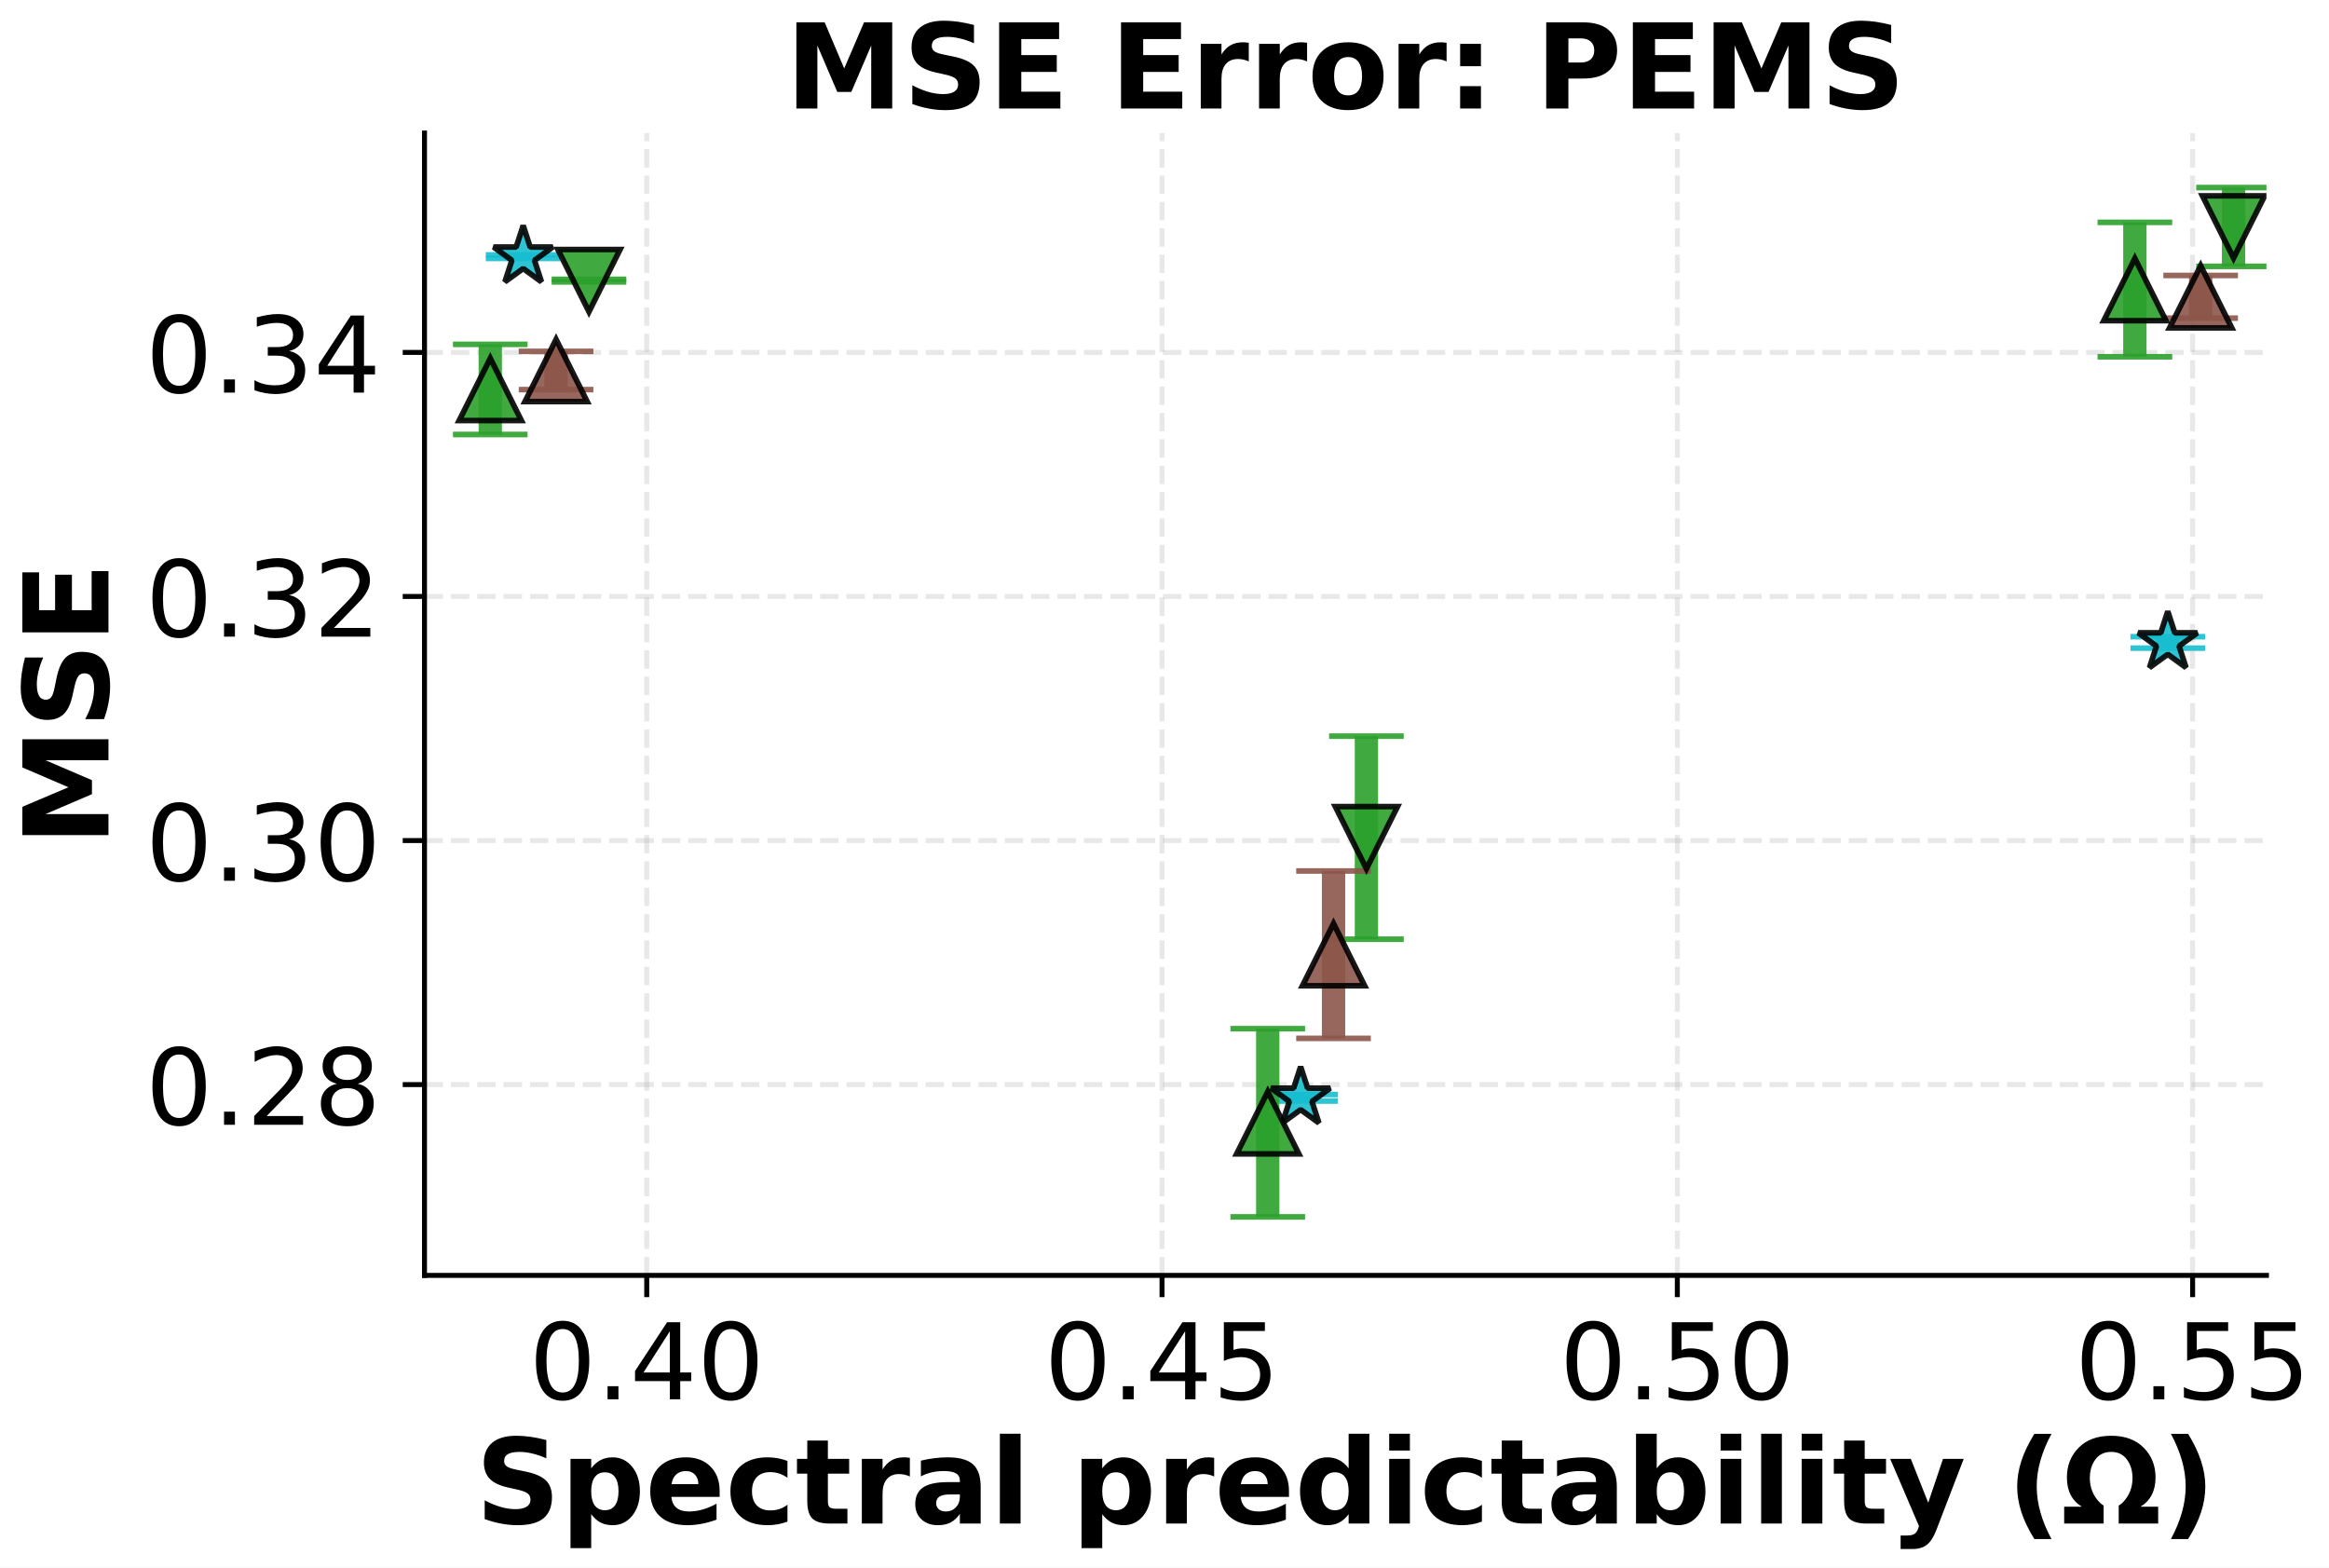
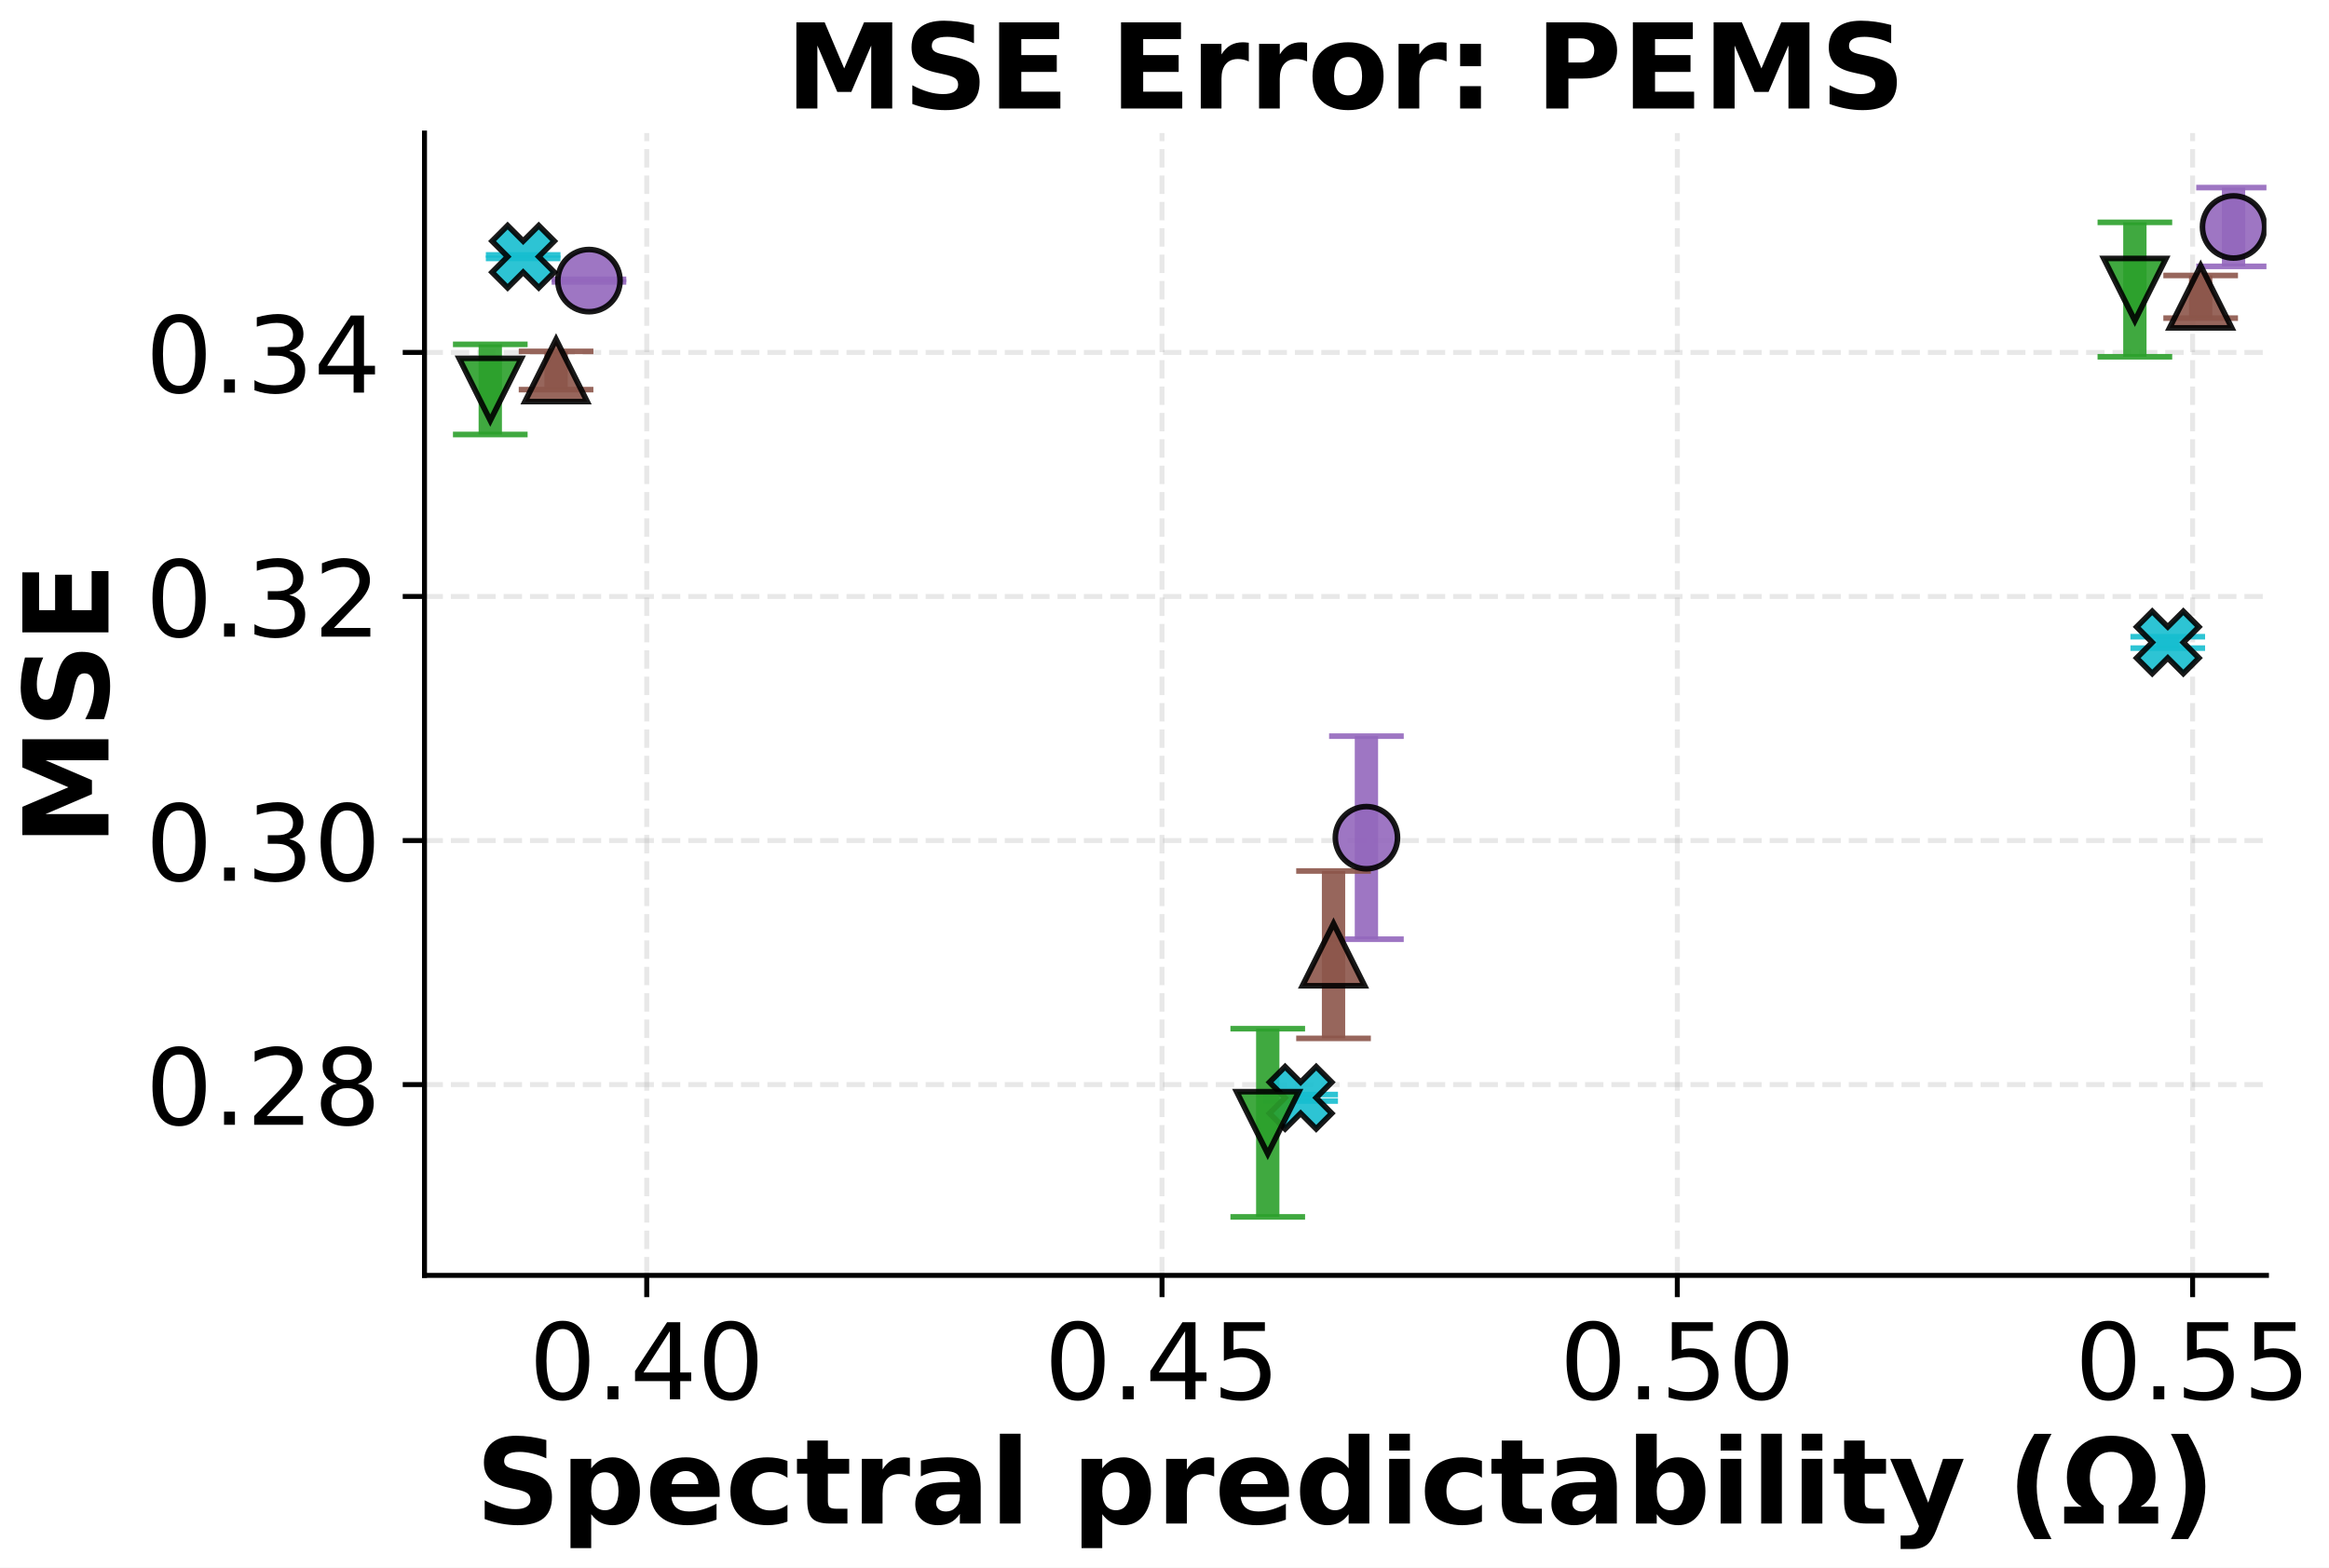
<svg xmlns="http://www.w3.org/2000/svg" xmlns:xlink="http://www.w3.org/1999/xlink" width="374.4pt" height="252pt" viewBox="0 0 374.4 252" version="1.1">
  <defs>
    <style type="text/css">*{stroke-linejoin: round; stroke-linecap: butt}</style>
  </defs>
  <g id="figure_1">
    <g id="patch_1">
      <path d="M 0 252  L 374.4 252  L 374.4 0  L 0 0  z " style="fill: #ffffff" />
    </g>
    <g id="axes_1">
      <g id="patch_2">
        <path d="M 68.24 205.01  L 364.344 205.01  L 364.344 21.389  L 68.24 21.389  z " style="fill: #ffffff" />
      </g>
      <g id="matplotlib.axis_1">
        <g id="xtick_1">
          <g id="line2d_1">
-             <path d="M 103.967 205.01  L 103.967 21.389  " clip-path="url(#p76f705f999)" style="fill: none; stroke-dasharray: 2.96,1.28; stroke-dashoffset: 0; stroke: #b0b0b0; stroke-opacity: 0.3; stroke-width: 0.8" />
+             <path d="M 103.967 205.01  L 103.967 21.389  " clip-path="url(#pe8472d6811)" style="fill: none; stroke-dasharray: 2.96,1.28; stroke-dashoffset: 0; stroke: #b0b0b0; stroke-opacity: 0.3; stroke-width: 0.8" />
          </g>
          <g id="line2d_2">
            <defs>
-               <path id="m18fe210bdb" d="M 0 0  L 0 3.5  " style="stroke: #000000; stroke-width: 0.8" />
+               <path id="m6863f7ab36" d="M 0 0  L 0 3.5  " style="stroke: #000000; stroke-width: 0.8" />
            </defs>
            <g>
-               <use xlink:href="#m18fe210bdb" x="103.967" y="205.01" style="stroke: #000000; stroke-width: 0.8" />
+               <use xlink:href="#m6863f7ab36" x="103.967" y="205.01" style="stroke: #000000; stroke-width: 0.8" />
            </g>
          </g>
          <g id="text_1">
            <text style="font: 17px 'DejaVu Sans', 'Bitstream Vera Sans', 'Computer Modern Sans Serif', 'Lucida Grande', 'Verdana', 'Geneva', 'Lucid', 'Arial', 'Helvetica', 'Avant Garde', sans-serif; text-anchor: middle" x="103.967" y="224.927" transform="rotate(-0 103.9669 224.9274)">0.40</text>
          </g>
        </g>
        <g id="xtick_2">
          <g id="line2d_3">
-             <path d="M 186.803 205.01  L 186.803 21.389  " clip-path="url(#p76f705f999)" style="fill: none; stroke-dasharray: 2.96,1.28; stroke-dashoffset: 0; stroke: #b0b0b0; stroke-opacity: 0.3; stroke-width: 0.8" />
+             <path d="M 186.803 205.01  L 186.803 21.389  " clip-path="url(#pe8472d6811)" style="fill: none; stroke-dasharray: 2.96,1.28; stroke-dashoffset: 0; stroke: #b0b0b0; stroke-opacity: 0.3; stroke-width: 0.8" />
          </g>
          <g id="line2d_4">
            <g>
-               <use xlink:href="#m18fe210bdb" x="186.803" y="205.01" style="stroke: #000000; stroke-width: 0.8" />
+               <use xlink:href="#m6863f7ab36" x="186.803" y="205.01" style="stroke: #000000; stroke-width: 0.8" />
            </g>
          </g>
          <g id="text_2">
            <text style="font: 17px 'DejaVu Sans', 'Bitstream Vera Sans', 'Computer Modern Sans Serif', 'Lucida Grande', 'Verdana', 'Geneva', 'Lucid', 'Arial', 'Helvetica', 'Avant Garde', sans-serif; text-anchor: middle" x="186.803" y="224.927" transform="rotate(-0 186.8026 224.9274)">0.45</text>
          </g>
        </g>
        <g id="xtick_3">
          <g id="line2d_5">
-             <path d="M 269.638 205.01  L 269.638 21.389  " clip-path="url(#p76f705f999)" style="fill: none; stroke-dasharray: 2.96,1.28; stroke-dashoffset: 0; stroke: #b0b0b0; stroke-opacity: 0.3; stroke-width: 0.8" />
+             <path d="M 269.638 205.01  L 269.638 21.389  " clip-path="url(#pe8472d6811)" style="fill: none; stroke-dasharray: 2.96,1.28; stroke-dashoffset: 0; stroke: #b0b0b0; stroke-opacity: 0.3; stroke-width: 0.8" />
          </g>
          <g id="line2d_6">
            <g>
-               <use xlink:href="#m18fe210bdb" x="269.638" y="205.01" style="stroke: #000000; stroke-width: 0.8" />
+               <use xlink:href="#m6863f7ab36" x="269.638" y="205.01" style="stroke: #000000; stroke-width: 0.8" />
            </g>
          </g>
          <g id="text_3">
            <text style="font: 17px 'DejaVu Sans', 'Bitstream Vera Sans', 'Computer Modern Sans Serif', 'Lucida Grande', 'Verdana', 'Geneva', 'Lucid', 'Arial', 'Helvetica', 'Avant Garde', sans-serif; text-anchor: middle" x="269.638" y="224.927" transform="rotate(-0 269.6383 224.9274)">0.50</text>
          </g>
        </g>
        <g id="xtick_4">
          <g id="line2d_7">
-             <path d="M 352.474 205.01  L 352.474 21.389  " clip-path="url(#p76f705f999)" style="fill: none; stroke-dasharray: 2.96,1.28; stroke-dashoffset: 0; stroke: #b0b0b0; stroke-opacity: 0.3; stroke-width: 0.8" />
+             <path d="M 352.474 205.01  L 352.474 21.389  " clip-path="url(#pe8472d6811)" style="fill: none; stroke-dasharray: 2.96,1.28; stroke-dashoffset: 0; stroke: #b0b0b0; stroke-opacity: 0.3; stroke-width: 0.8" />
          </g>
          <g id="line2d_8">
            <g>
-               <use xlink:href="#m18fe210bdb" x="352.474" y="205.01" style="stroke: #000000; stroke-width: 0.8" />
+               <use xlink:href="#m6863f7ab36" x="352.474" y="205.01" style="stroke: #000000; stroke-width: 0.8" />
            </g>
          </g>
          <g id="text_4">
            <text style="font: 17px 'DejaVu Sans', 'Bitstream Vera Sans', 'Computer Modern Sans Serif', 'Lucida Grande', 'Verdana', 'Geneva', 'Lucid', 'Arial', 'Helvetica', 'Avant Garde', sans-serif; text-anchor: middle" x="352.474" y="224.927" transform="rotate(-0 352.474 224.9274)">0.55</text>
          </g>
        </g>
        <g id="text_5">
          <text style="font: 700 19px 'DejaVu Sans', 'Bitstream Vera Sans', 'Computer Modern Sans Serif', 'Lucida Grande', 'Verdana', 'Geneva', 'Lucid', 'Arial', 'Helvetica', 'Avant Garde', sans-serif; text-anchor: middle" x="216.292" y="244.9" transform="rotate(-0 216.2921 244.8999)">Spectral predictability (Ω)</text>
        </g>
      </g>
      <g id="matplotlib.axis_2">
        <g id="ytick_1">
          <g id="line2d_9">
-             <path d="M 68.24 174.341  L 364.344 174.341  " clip-path="url(#p76f705f999)" style="fill: none; stroke-dasharray: 2.96,1.28; stroke-dashoffset: 0; stroke: #b0b0b0; stroke-opacity: 0.3; stroke-width: 0.8" />
+             <path d="M 68.24 174.341  L 364.344 174.341  " clip-path="url(#pe8472d6811)" style="fill: none; stroke-dasharray: 2.96,1.28; stroke-dashoffset: 0; stroke: #b0b0b0; stroke-opacity: 0.3; stroke-width: 0.8" />
          </g>
          <g id="line2d_10">
            <defs>
-               <path id="m4854aeef62" d="M 0 0  L -3.5 0  " style="stroke: #000000; stroke-width: 0.8" />
+               <path id="m7962beddda" d="M 0 0  L -3.5 0  " style="stroke: #000000; stroke-width: 0.8" />
            </defs>
            <g>
-               <use xlink:href="#m4854aeef62" x="68.24" y="174.341" style="stroke: #000000; stroke-width: 0.8" />
+               <use xlink:href="#m7962beddda" x="68.24" y="174.341" style="stroke: #000000; stroke-width: 0.8" />
            </g>
          </g>
          <g id="text_6">
            <text style="font: 17px 'DejaVu Sans', 'Bitstream Vera Sans', 'Computer Modern Sans Serif', 'Lucida Grande', 'Verdana', 'Geneva', 'Lucid', 'Arial', 'Helvetica', 'Avant Garde', sans-serif; text-anchor: end" x="61.24" y="180.8" transform="rotate(-0 61.24024 180.8001)">0.28</text>
          </g>
        </g>
        <g id="ytick_2">
          <g id="line2d_11">
-             <path d="M 68.24 135.11  L 364.344 135.11  " clip-path="url(#p76f705f999)" style="fill: none; stroke-dasharray: 2.96,1.28; stroke-dashoffset: 0; stroke: #b0b0b0; stroke-opacity: 0.3; stroke-width: 0.8" />
+             <path d="M 68.24 135.11  L 364.344 135.11  " clip-path="url(#pe8472d6811)" style="fill: none; stroke-dasharray: 2.96,1.28; stroke-dashoffset: 0; stroke: #b0b0b0; stroke-opacity: 0.3; stroke-width: 0.8" />
          </g>
          <g id="line2d_12">
            <g>
-               <use xlink:href="#m4854aeef62" x="68.24" y="135.11" style="stroke: #000000; stroke-width: 0.8" />
+               <use xlink:href="#m7962beddda" x="68.24" y="135.11" style="stroke: #000000; stroke-width: 0.8" />
            </g>
          </g>
          <g id="text_7">
            <text style="font: 17px 'DejaVu Sans', 'Bitstream Vera Sans', 'Computer Modern Sans Serif', 'Lucida Grande', 'Verdana', 'Geneva', 'Lucid', 'Arial', 'Helvetica', 'Avant Garde', sans-serif; text-anchor: end" x="61.24" y="141.569" transform="rotate(-0 61.24024 141.5687)">0.30</text>
          </g>
        </g>
        <g id="ytick_3">
          <g id="line2d_13">
-             <path d="M 68.24 95.879  L 364.344 95.879  " clip-path="url(#p76f705f999)" style="fill: none; stroke-dasharray: 2.96,1.28; stroke-dashoffset: 0; stroke: #b0b0b0; stroke-opacity: 0.3; stroke-width: 0.8" />
+             <path d="M 68.24 95.879  L 364.344 95.879  " clip-path="url(#pe8472d6811)" style="fill: none; stroke-dasharray: 2.96,1.28; stroke-dashoffset: 0; stroke: #b0b0b0; stroke-opacity: 0.3; stroke-width: 0.8" />
          </g>
          <g id="line2d_14">
            <g>
-               <use xlink:href="#m4854aeef62" x="68.24" y="95.879" style="stroke: #000000; stroke-width: 0.8" />
+               <use xlink:href="#m7962beddda" x="68.24" y="95.879" style="stroke: #000000; stroke-width: 0.8" />
            </g>
          </g>
          <g id="text_8">
            <text style="font: 17px 'DejaVu Sans', 'Bitstream Vera Sans', 'Computer Modern Sans Serif', 'Lucida Grande', 'Verdana', 'Geneva', 'Lucid', 'Arial', 'Helvetica', 'Avant Garde', sans-serif; text-anchor: end" x="61.24" y="102.337" transform="rotate(-0 61.24024 102.3374)">0.32</text>
          </g>
        </g>
        <g id="ytick_4">
          <g id="line2d_15">
-             <path d="M 68.24 56.647  L 364.344 56.647  " clip-path="url(#p76f705f999)" style="fill: none; stroke-dasharray: 2.96,1.28; stroke-dashoffset: 0; stroke: #b0b0b0; stroke-opacity: 0.3; stroke-width: 0.8" />
+             <path d="M 68.24 56.647  L 364.344 56.647  " clip-path="url(#pe8472d6811)" style="fill: none; stroke-dasharray: 2.96,1.28; stroke-dashoffset: 0; stroke: #b0b0b0; stroke-opacity: 0.3; stroke-width: 0.8" />
          </g>
          <g id="line2d_16">
            <g>
-               <use xlink:href="#m4854aeef62" x="68.24" y="56.647" style="stroke: #000000; stroke-width: 0.8" />
+               <use xlink:href="#m7962beddda" x="68.24" y="56.647" style="stroke: #000000; stroke-width: 0.8" />
            </g>
          </g>
          <g id="text_9">
            <text style="font: 17px 'DejaVu Sans', 'Bitstream Vera Sans', 'Computer Modern Sans Serif', 'Lucida Grande', 'Verdana', 'Geneva', 'Lucid', 'Arial', 'Helvetica', 'Avant Garde', sans-serif; text-anchor: end" x="61.24" y="63.106" transform="rotate(-0 61.24024 63.1061)">0.34</text>
          </g>
        </g>
        <g id="text_10">
          <text style="font: 700 19px 'DejaVu Sans', 'Bitstream Vera Sans', 'Computer Modern Sans Serif', 'Lucida Grande', 'Verdana', 'Geneva', 'Lucid', 'Arial', 'Helvetica', 'Avant Garde', sans-serif; text-anchor: middle" x="17.437" y="113.199" transform="rotate(-90 17.43727 113.1994)">MSE</text>
        </g>
      </g>
      <g id="patch_3">
        <path d="M 68.24 205.01  L 68.24 21.389  " style="fill: none; stroke: #000000; stroke-width: 0.8; stroke-linejoin: miter; stroke-linecap: square" />
      </g>
      <g id="patch_4">
        <path d="M 68.24 205.01  L 364.344 205.01  " style="fill: none; stroke: #000000; stroke-width: 0.8; stroke-linejoin: miter; stroke-linecap: square" />
      </g>
      <g id="LineCollection_1">
-         <path d="M 84.103 41.538  L 84.103 40.974  " clip-path="url(#p76f705f999)" style="fill: none; stroke: #17becf; stroke-opacity: 0.9; stroke-width: 3.75" />
+         <path d="M 84.103 41.538  L 84.103 40.974  " clip-path="url(#pe8472d6811)" style="fill: none; stroke: #17becf; stroke-opacity: 0.9; stroke-width: 3.75" />
      </g>
      <g id="line2d_17">
        <defs>
-           <path id="md844d9b221" d="M 6 0  L -6 -0  " style="stroke: #17becf; stroke-opacity: 0.9; stroke-width: 0.9" />
-         </defs>
-         <g clip-path="url(#p76f705f999)">
-           <use xlink:href="#md844d9b221" x="84.103" y="41.538" style="fill: #17becf; fill-opacity: 0.9; stroke: #17becf; stroke-opacity: 0.9; stroke-width: 0.9" />
+           <path id="mb51cb87082" d="M 6 0  L -6 -0  " style="stroke: #17becf; stroke-opacity: 0.9; stroke-width: 0.9" />
+         </defs>
+         <g clip-path="url(#pe8472d6811)">
+           <use xlink:href="#mb51cb87082" x="84.103" y="41.538" style="fill: #17becf; fill-opacity: 0.9; stroke: #17becf; stroke-opacity: 0.9; stroke-width: 0.9" />
        </g>
      </g>
      <g id="line2d_18">
-         <g clip-path="url(#p76f705f999)">
-           <use xlink:href="#md844d9b221" x="84.103" y="40.974" style="fill: #17becf; fill-opacity: 0.9; stroke: #17becf; stroke-opacity: 0.9; stroke-width: 0.9" />
+         <g clip-path="url(#pe8472d6811)">
+           <use xlink:href="#mb51cb87082" x="84.103" y="40.974" style="fill: #17becf; fill-opacity: 0.9; stroke: #17becf; stroke-opacity: 0.9; stroke-width: 0.9" />
        </g>
      </g>
      <g id="LineCollection_2">
-         <path d="M 209.085 176.983  L 209.085 175.936  " clip-path="url(#p76f705f999)" style="fill: none; stroke: #17becf; stroke-opacity: 0.9; stroke-width: 3.75" />
+         <path d="M 209.085 176.983  L 209.085 175.936  " clip-path="url(#pe8472d6811)" style="fill: none; stroke: #17becf; stroke-opacity: 0.9; stroke-width: 3.75" />
      </g>
      <g id="line2d_19">
-         <g clip-path="url(#p76f705f999)">
-           <use xlink:href="#md844d9b221" x="209.085" y="176.983" style="fill: #17becf; fill-opacity: 0.9; stroke: #17becf; stroke-opacity: 0.9; stroke-width: 0.9" />
+         <g clip-path="url(#pe8472d6811)">
+           <use xlink:href="#mb51cb87082" x="209.085" y="176.983" style="fill: #17becf; fill-opacity: 0.9; stroke: #17becf; stroke-opacity: 0.9; stroke-width: 0.9" />
        </g>
      </g>
      <g id="line2d_20">
-         <g clip-path="url(#p76f705f999)">
-           <use xlink:href="#md844d9b221" x="209.085" y="175.936" style="fill: #17becf; fill-opacity: 0.9; stroke: #17becf; stroke-opacity: 0.9; stroke-width: 0.9" />
+         <g clip-path="url(#pe8472d6811)">
+           <use xlink:href="#mb51cb87082" x="209.085" y="175.936" style="fill: #17becf; fill-opacity: 0.9; stroke: #17becf; stroke-opacity: 0.9; stroke-width: 0.9" />
        </g>
      </g>
      <g id="LineCollection_3">
-         <path d="M 348.481 104.185  L 348.481 102.349  " clip-path="url(#p76f705f999)" style="fill: none; stroke: #17becf; stroke-opacity: 0.9; stroke-width: 3.75" />
+         <path d="M 348.481 104.185  L 348.481 102.349  " clip-path="url(#pe8472d6811)" style="fill: none; stroke: #17becf; stroke-opacity: 0.9; stroke-width: 3.75" />
      </g>
      <g id="line2d_21">
-         <g clip-path="url(#p76f705f999)">
-           <use xlink:href="#md844d9b221" x="348.481" y="104.185" style="fill: #17becf; fill-opacity: 0.9; stroke: #17becf; stroke-opacity: 0.9; stroke-width: 0.9" />
+         <g clip-path="url(#pe8472d6811)">
+           <use xlink:href="#mb51cb87082" x="348.481" y="104.185" style="fill: #17becf; fill-opacity: 0.9; stroke: #17becf; stroke-opacity: 0.9; stroke-width: 0.9" />
        </g>
      </g>
      <g id="line2d_22">
-         <g clip-path="url(#p76f705f999)">
-           <use xlink:href="#md844d9b221" x="348.481" y="102.349" style="fill: #17becf; fill-opacity: 0.9; stroke: #17becf; stroke-opacity: 0.9; stroke-width: 0.9" />
+         <g clip-path="url(#pe8472d6811)">
+           <use xlink:href="#mb51cb87082" x="348.481" y="102.349" style="fill: #17becf; fill-opacity: 0.9; stroke: #17becf; stroke-opacity: 0.9; stroke-width: 0.9" />
        </g>
      </g>
      <g id="LineCollection_4">
-         <path d="M 94.678 45.318  L 94.678 44.896  " clip-path="url(#p76f705f999)" style="fill: none; stroke: #2ca02c; stroke-opacity: 0.9; stroke-width: 3.75" />
+         <path d="M 94.678 45.318  L 94.678 44.896  " clip-path="url(#pe8472d6811)" style="fill: none; stroke: #9467bd; stroke-opacity: 0.9; stroke-width: 3.75" />
      </g>
      <g id="line2d_23">
        <defs>
-           <path id="m423b078823" d="M 6 0  L -6 -0  " style="stroke: #2ca02c; stroke-opacity: 0.9; stroke-width: 0.9" />
-         </defs>
-         <g clip-path="url(#p76f705f999)">
-           <use xlink:href="#m423b078823" x="94.678" y="45.318" style="fill: #2ca02c; fill-opacity: 0.9; stroke: #2ca02c; stroke-opacity: 0.9; stroke-width: 0.9" />
+           <path id="m4d49b2c66f" d="M 6 0  L -6 -0  " style="stroke: #9467bd; stroke-opacity: 0.9; stroke-width: 0.9" />
+         </defs>
+         <g clip-path="url(#pe8472d6811)">
+           <use xlink:href="#m4d49b2c66f" x="94.678" y="45.318" style="fill: #9467bd; fill-opacity: 0.9; stroke: #9467bd; stroke-opacity: 0.9; stroke-width: 0.9" />
        </g>
      </g>
      <g id="line2d_24">
-         <g clip-path="url(#p76f705f999)">
-           <use xlink:href="#m423b078823" x="94.678" y="44.896" style="fill: #2ca02c; fill-opacity: 0.9; stroke: #2ca02c; stroke-opacity: 0.9; stroke-width: 0.9" />
+         <g clip-path="url(#pe8472d6811)">
+           <use xlink:href="#m4d49b2c66f" x="94.678" y="44.896" style="fill: #9467bd; fill-opacity: 0.9; stroke: #9467bd; stroke-opacity: 0.9; stroke-width: 0.9" />
        </g>
      </g>
      <g id="LineCollection_5">
-         <path d="M 219.661 150.973  L 219.661 118.332  " clip-path="url(#p76f705f999)" style="fill: none; stroke: #2ca02c; stroke-opacity: 0.9; stroke-width: 3.75" />
+         <path d="M 219.661 150.973  L 219.661 118.332  " clip-path="url(#pe8472d6811)" style="fill: none; stroke: #9467bd; stroke-opacity: 0.9; stroke-width: 3.75" />
      </g>
      <g id="line2d_25">
-         <g clip-path="url(#p76f705f999)">
-           <use xlink:href="#m423b078823" x="219.661" y="150.973" style="fill: #2ca02c; fill-opacity: 0.9; stroke: #2ca02c; stroke-opacity: 0.9; stroke-width: 0.9" />
+         <g clip-path="url(#pe8472d6811)">
+           <use xlink:href="#m4d49b2c66f" x="219.661" y="150.973" style="fill: #9467bd; fill-opacity: 0.9; stroke: #9467bd; stroke-opacity: 0.9; stroke-width: 0.9" />
        </g>
      </g>
      <g id="line2d_26">
-         <g clip-path="url(#p76f705f999)">
-           <use xlink:href="#m423b078823" x="219.661" y="118.332" style="fill: #2ca02c; fill-opacity: 0.9; stroke: #2ca02c; stroke-opacity: 0.9; stroke-width: 0.9" />
+         <g clip-path="url(#pe8472d6811)">
+           <use xlink:href="#m4d49b2c66f" x="219.661" y="118.332" style="fill: #9467bd; fill-opacity: 0.9; stroke: #9467bd; stroke-opacity: 0.9; stroke-width: 0.9" />
        </g>
      </g>
      <g id="LineCollection_6">
-         <path d="M 359.056 42.816  L 359.056 30.149  " clip-path="url(#p76f705f999)" style="fill: none; stroke: #2ca02c; stroke-opacity: 0.9; stroke-width: 3.75" />
+         <path d="M 359.056 42.816  L 359.056 30.149  " clip-path="url(#pe8472d6811)" style="fill: none; stroke: #9467bd; stroke-opacity: 0.9; stroke-width: 3.75" />
      </g>
      <g id="line2d_27">
-         <g clip-path="url(#p76f705f999)">
-           <use xlink:href="#m423b078823" x="359.056" y="42.816" style="fill: #2ca02c; fill-opacity: 0.9; stroke: #2ca02c; stroke-opacity: 0.9; stroke-width: 0.9" />
+         <g clip-path="url(#pe8472d6811)">
+           <use xlink:href="#m4d49b2c66f" x="359.056" y="42.816" style="fill: #9467bd; fill-opacity: 0.9; stroke: #9467bd; stroke-opacity: 0.9; stroke-width: 0.9" />
        </g>
      </g>
      <g id="line2d_28">
-         <g clip-path="url(#p76f705f999)">
-           <use xlink:href="#m423b078823" x="359.056" y="30.149" style="fill: #2ca02c; fill-opacity: 0.9; stroke: #2ca02c; stroke-opacity: 0.9; stroke-width: 0.9" />
+         <g clip-path="url(#pe8472d6811)">
+           <use xlink:href="#m4d49b2c66f" x="359.056" y="30.149" style="fill: #9467bd; fill-opacity: 0.9; stroke: #9467bd; stroke-opacity: 0.9; stroke-width: 0.9" />
        </g>
      </g>
      <g id="LineCollection_7">
-         <path d="M 78.815 69.843  L 78.815 55.352  " clip-path="url(#p76f705f999)" style="fill: none; stroke: #2ca02c; stroke-opacity: 0.9; stroke-width: 3.75" />
+         <path d="M 78.815 69.843  L 78.815 55.352  " clip-path="url(#pe8472d6811)" style="fill: none; stroke: #2ca02c; stroke-opacity: 0.9; stroke-width: 3.75" />
      </g>
      <g id="line2d_29">
-         <g clip-path="url(#p76f705f999)">
-           <use xlink:href="#m423b078823" x="78.815" y="69.843" style="fill: #2ca02c; fill-opacity: 0.9; stroke: #2ca02c; stroke-opacity: 0.9; stroke-width: 0.9" />
+         <defs>
+           <path id="m58708456a5" d="M 6 0  L -6 -0  " style="stroke: #2ca02c; stroke-opacity: 0.9; stroke-width: 0.9" />
+         </defs>
+         <g clip-path="url(#pe8472d6811)">
+           <use xlink:href="#m58708456a5" x="78.815" y="69.843" style="fill: #2ca02c; fill-opacity: 0.9; stroke: #2ca02c; stroke-opacity: 0.9; stroke-width: 0.9" />
        </g>
      </g>
      <g id="line2d_30">
-         <g clip-path="url(#p76f705f999)">
-           <use xlink:href="#m423b078823" x="78.815" y="55.352" style="fill: #2ca02c; fill-opacity: 0.9; stroke: #2ca02c; stroke-opacity: 0.9; stroke-width: 0.9" />
+         <g clip-path="url(#pe8472d6811)">
+           <use xlink:href="#m58708456a5" x="78.815" y="55.352" style="fill: #2ca02c; fill-opacity: 0.9; stroke: #2ca02c; stroke-opacity: 0.9; stroke-width: 0.9" />
        </g>
      </g>
      <g id="LineCollection_8">
-         <path d="M 203.798 195.605  L 203.798 165.358  " clip-path="url(#p76f705f999)" style="fill: none; stroke: #2ca02c; stroke-opacity: 0.9; stroke-width: 3.75" />
+         <path d="M 203.798 195.605  L 203.798 165.358  " clip-path="url(#pe8472d6811)" style="fill: none; stroke: #2ca02c; stroke-opacity: 0.9; stroke-width: 3.75" />
      </g>
      <g id="line2d_31">
-         <g clip-path="url(#p76f705f999)">
-           <use xlink:href="#m423b078823" x="203.798" y="195.605" style="fill: #2ca02c; fill-opacity: 0.9; stroke: #2ca02c; stroke-opacity: 0.9; stroke-width: 0.9" />
+         <g clip-path="url(#pe8472d6811)">
+           <use xlink:href="#m58708456a5" x="203.798" y="195.605" style="fill: #2ca02c; fill-opacity: 0.9; stroke: #2ca02c; stroke-opacity: 0.9; stroke-width: 0.9" />
        </g>
      </g>
      <g id="line2d_32">
-         <g clip-path="url(#p76f705f999)">
-           <use xlink:href="#m423b078823" x="203.798" y="165.358" style="fill: #2ca02c; fill-opacity: 0.9; stroke: #2ca02c; stroke-opacity: 0.9; stroke-width: 0.9" />
+         <g clip-path="url(#pe8472d6811)">
+           <use xlink:href="#m58708456a5" x="203.798" y="165.358" style="fill: #2ca02c; fill-opacity: 0.9; stroke: #2ca02c; stroke-opacity: 0.9; stroke-width: 0.9" />
        </g>
      </g>
      <g id="LineCollection_9">
-         <path d="M 343.194 57.345  L 343.194 35.746  " clip-path="url(#p76f705f999)" style="fill: none; stroke: #2ca02c; stroke-opacity: 0.9; stroke-width: 3.75" />
+         <path d="M 343.194 57.345  L 343.194 35.746  " clip-path="url(#pe8472d6811)" style="fill: none; stroke: #2ca02c; stroke-opacity: 0.9; stroke-width: 3.75" />
      </g>
      <g id="line2d_33">
-         <g clip-path="url(#p76f705f999)">
-           <use xlink:href="#m423b078823" x="343.194" y="57.345" style="fill: #2ca02c; fill-opacity: 0.9; stroke: #2ca02c; stroke-opacity: 0.9; stroke-width: 0.9" />
+         <g clip-path="url(#pe8472d6811)">
+           <use xlink:href="#m58708456a5" x="343.194" y="57.345" style="fill: #2ca02c; fill-opacity: 0.9; stroke: #2ca02c; stroke-opacity: 0.9; stroke-width: 0.9" />
        </g>
      </g>
      <g id="line2d_34">
-         <g clip-path="url(#p76f705f999)">
-           <use xlink:href="#m423b078823" x="343.194" y="35.746" style="fill: #2ca02c; fill-opacity: 0.9; stroke: #2ca02c; stroke-opacity: 0.9; stroke-width: 0.9" />
+         <g clip-path="url(#pe8472d6811)">
+           <use xlink:href="#m58708456a5" x="343.194" y="35.746" style="fill: #2ca02c; fill-opacity: 0.9; stroke: #2ca02c; stroke-opacity: 0.9; stroke-width: 0.9" />
        </g>
      </g>
      <g id="LineCollection_10">
-         <path d="M 89.391 62.631  L 89.391 56.483  " clip-path="url(#p76f705f999)" style="fill: none; stroke: #8c564b; stroke-opacity: 0.9; stroke-width: 3.75" />
+         <path d="M 89.391 62.631  L 89.391 56.483  " clip-path="url(#pe8472d6811)" style="fill: none; stroke: #8c564b; stroke-opacity: 0.9; stroke-width: 3.75" />
      </g>
      <g id="line2d_35">
        <defs>
-           <path id="md21192344f" d="M 6 0  L -6 -0  " style="stroke: #8c564b; stroke-opacity: 0.9; stroke-width: 0.9" />
-         </defs>
-         <g clip-path="url(#p76f705f999)">
-           <use xlink:href="#md21192344f" x="89.391" y="62.631" style="fill: #8c564b; fill-opacity: 0.9; stroke: #8c564b; stroke-opacity: 0.9; stroke-width: 0.9" />
+           <path id="medf601a2d5" d="M 6 0  L -6 -0  " style="stroke: #8c564b; stroke-opacity: 0.9; stroke-width: 0.9" />
+         </defs>
+         <g clip-path="url(#pe8472d6811)">
+           <use xlink:href="#medf601a2d5" x="89.391" y="62.631" style="fill: #8c564b; fill-opacity: 0.9; stroke: #8c564b; stroke-opacity: 0.9; stroke-width: 0.9" />
        </g>
      </g>
      <g id="line2d_36">
-         <g clip-path="url(#p76f705f999)">
-           <use xlink:href="#md21192344f" x="89.391" y="56.483" style="fill: #8c564b; fill-opacity: 0.9; stroke: #8c564b; stroke-opacity: 0.9; stroke-width: 0.9" />
+         <g clip-path="url(#pe8472d6811)">
+           <use xlink:href="#medf601a2d5" x="89.391" y="56.483" style="fill: #8c564b; fill-opacity: 0.9; stroke: #8c564b; stroke-opacity: 0.9; stroke-width: 0.9" />
        </g>
      </g>
      <g id="LineCollection_11">
-         <path d="M 214.373 166.908  L 214.373 140.01  " clip-path="url(#p76f705f999)" style="fill: none; stroke: #8c564b; stroke-opacity: 0.9; stroke-width: 3.75" />
+         <path d="M 214.373 166.908  L 214.373 140.01  " clip-path="url(#pe8472d6811)" style="fill: none; stroke: #8c564b; stroke-opacity: 0.9; stroke-width: 3.75" />
      </g>
      <g id="line2d_37">
-         <g clip-path="url(#p76f705f999)">
-           <use xlink:href="#md21192344f" x="214.373" y="166.908" style="fill: #8c564b; fill-opacity: 0.9; stroke: #8c564b; stroke-opacity: 0.9; stroke-width: 0.9" />
+         <g clip-path="url(#pe8472d6811)">
+           <use xlink:href="#medf601a2d5" x="214.373" y="166.908" style="fill: #8c564b; fill-opacity: 0.9; stroke: #8c564b; stroke-opacity: 0.9; stroke-width: 0.9" />
        </g>
      </g>
      <g id="line2d_38">
-         <g clip-path="url(#p76f705f999)">
-           <use xlink:href="#md21192344f" x="214.373" y="140.01" style="fill: #8c564b; fill-opacity: 0.9; stroke: #8c564b; stroke-opacity: 0.9; stroke-width: 0.9" />
+         <g clip-path="url(#pe8472d6811)">
+           <use xlink:href="#medf601a2d5" x="214.373" y="140.01" style="fill: #8c564b; fill-opacity: 0.9; stroke: #8c564b; stroke-opacity: 0.9; stroke-width: 0.9" />
        </g>
      </g>
      <g id="LineCollection_12">
-         <path d="M 353.769 51.136  L 353.769 44.283  " clip-path="url(#p76f705f999)" style="fill: none; stroke: #8c564b; stroke-opacity: 0.9; stroke-width: 3.75" />
+         <path d="M 353.769 51.136  L 353.769 44.283  " clip-path="url(#pe8472d6811)" style="fill: none; stroke: #8c564b; stroke-opacity: 0.9; stroke-width: 3.75" />
      </g>
      <g id="line2d_39">
-         <g clip-path="url(#p76f705f999)">
-           <use xlink:href="#md21192344f" x="353.769" y="51.136" style="fill: #8c564b; fill-opacity: 0.9; stroke: #8c564b; stroke-opacity: 0.9; stroke-width: 0.9" />
+         <g clip-path="url(#pe8472d6811)">
+           <use xlink:href="#medf601a2d5" x="353.769" y="51.136" style="fill: #8c564b; fill-opacity: 0.9; stroke: #8c564b; stroke-opacity: 0.9; stroke-width: 0.9" />
        </g>
      </g>
      <g id="line2d_40">
-         <g clip-path="url(#p76f705f999)">
-           <use xlink:href="#md21192344f" x="353.769" y="44.283" style="fill: #8c564b; fill-opacity: 0.9; stroke: #8c564b; stroke-opacity: 0.9; stroke-width: 0.9" />
+         <g clip-path="url(#pe8472d6811)">
+           <use xlink:href="#medf601a2d5" x="353.769" y="44.283" style="fill: #8c564b; fill-opacity: 0.9; stroke: #8c564b; stroke-opacity: 0.9; stroke-width: 0.9" />
        </g>
      </g>
      <g id="text_11">
        <text style="font: 700 19px 'DejaVu Sans', 'Bitstream Vera Sans', 'Computer Modern Sans Serif', 'Lucida Grande', 'Verdana', 'Geneva', 'Lucid', 'Arial', 'Helvetica', 'Avant Garde', sans-serif; text-anchor: middle" x="216.292" y="17.437" transform="rotate(-0 216.2921 17.43727)">MSE Error: PEMS</text>
      </g>
      <g id="line2d_41">
        <defs>
-           <path id="mc5550efa74" d="M 0 -5  L -1.123 -1.545  L -4.755 -1.545  L -1.816 0.59  L -2.939 4.045  L -0 1.91  L 2.939 4.045  L 1.816 0.59  L 4.755 -1.545  L 1.123 -1.545  z " style="stroke: #000000; stroke-opacity: 0.9; stroke-width: 0.9; stroke-linejoin: bevel" />
-         </defs>
-         <g clip-path="url(#p76f705f999)">
-           <use xlink:href="#mc5550efa74" x="84.103" y="41.256" style="fill: #17becf; fill-opacity: 0.9; stroke: #000000; stroke-opacity: 0.9; stroke-width: 0.9; stroke-linejoin: bevel" />
+           <path id="m833fae6611" d="M -2.5 5  L 0 2.5  L 2.5 5  L 5 2.5  L 2.5 0  L 5 -2.5  L 2.5 -5  L 0 -2.5  L -2.5 -5  L -5 -2.5  L -2.5 0  L -5 2.5  z " style="stroke: #000000; stroke-opacity: 0.9; stroke-width: 0.9; stroke-linejoin: miter" />
+         </defs>
+         <g clip-path="url(#pe8472d6811)">
+           <use xlink:href="#m833fae6611" x="84.103" y="41.256" style="fill: #17becf; fill-opacity: 0.9; stroke: #000000; stroke-opacity: 0.9; stroke-width: 0.9; stroke-linejoin: miter" />
        </g>
      </g>
      <g id="line2d_42">
-         <g clip-path="url(#p76f705f999)">
-           <use xlink:href="#mc5550efa74" x="209.085" y="176.46" style="fill: #17becf; fill-opacity: 0.9; stroke: #000000; stroke-opacity: 0.9; stroke-width: 0.9; stroke-linejoin: bevel" />
+         <g clip-path="url(#pe8472d6811)">
+           <use xlink:href="#m833fae6611" x="209.085" y="176.46" style="fill: #17becf; fill-opacity: 0.9; stroke: #000000; stroke-opacity: 0.9; stroke-width: 0.9; stroke-linejoin: miter" />
        </g>
      </g>
      <g id="line2d_43">
-         <g clip-path="url(#p76f705f999)">
-           <use xlink:href="#mc5550efa74" x="348.481" y="103.267" style="fill: #17becf; fill-opacity: 0.9; stroke: #000000; stroke-opacity: 0.9; stroke-width: 0.9; stroke-linejoin: bevel" />
+         <g clip-path="url(#pe8472d6811)">
+           <use xlink:href="#m833fae6611" x="348.481" y="103.267" style="fill: #17becf; fill-opacity: 0.9; stroke: #000000; stroke-opacity: 0.9; stroke-width: 0.9; stroke-linejoin: miter" />
        </g>
      </g>
      <g id="line2d_44">
        <defs>
-           <path id="m263c9c9376" d="M -0 5  L 5 -5  L -5 -5  z " style="stroke: #000000; stroke-opacity: 0.9; stroke-width: 0.9; stroke-linejoin: miter" />
-         </defs>
-         <g clip-path="url(#p76f705f999)">
-           <use xlink:href="#m263c9c9376" x="94.678" y="45.107" style="fill: #2ca02c; fill-opacity: 0.9; stroke: #000000; stroke-opacity: 0.9; stroke-width: 0.9; stroke-linejoin: miter" />
+           <path id="m69499b1635" d="M 0 5  C 1.326 5 2.598 4.473 3.536 3.536  C 4.473 2.598 5 1.326 5 0  C 5 -1.326 4.473 -2.598 3.536 -3.536  C 2.598 -4.473 1.326 -5 0 -5  C -1.326 -5 -2.598 -4.473 -3.536 -3.536  C -4.473 -2.598 -5 -1.326 -5 0  C -5 1.326 -4.473 2.598 -3.536 3.536  C -2.598 4.473 -1.326 5 0 5  z " style="stroke: #000000; stroke-opacity: 0.9; stroke-width: 0.9" />
+         </defs>
+         <g clip-path="url(#pe8472d6811)">
+           <use xlink:href="#m69499b1635" x="94.678" y="45.107" style="fill: #9467bd; fill-opacity: 0.9; stroke: #000000; stroke-opacity: 0.9; stroke-width: 0.9" />
        </g>
      </g>
      <g id="line2d_45">
-         <g clip-path="url(#p76f705f999)">
-           <use xlink:href="#m263c9c9376" x="219.661" y="134.652" style="fill: #2ca02c; fill-opacity: 0.9; stroke: #000000; stroke-opacity: 0.9; stroke-width: 0.9; stroke-linejoin: miter" />
+         <g clip-path="url(#pe8472d6811)">
+           <use xlink:href="#m69499b1635" x="219.661" y="134.652" style="fill: #9467bd; fill-opacity: 0.9; stroke: #000000; stroke-opacity: 0.9; stroke-width: 0.9" />
        </g>
      </g>
      <g id="line2d_46">
-         <g clip-path="url(#p76f705f999)">
-           <use xlink:href="#m263c9c9376" x="359.056" y="36.483" style="fill: #2ca02c; fill-opacity: 0.9; stroke: #000000; stroke-opacity: 0.9; stroke-width: 0.9; stroke-linejoin: miter" />
+         <g clip-path="url(#pe8472d6811)">
+           <use xlink:href="#m69499b1635" x="359.056" y="36.483" style="fill: #9467bd; fill-opacity: 0.9; stroke: #000000; stroke-opacity: 0.9; stroke-width: 0.9" />
        </g>
      </g>
      <g id="line2d_47">
        <defs>
-           <path id="medb1722bc7" d="M 0 -5  L -5 5  L 5 5  z " style="stroke: #000000; stroke-opacity: 0.9; stroke-width: 0.9; stroke-linejoin: miter" />
-         </defs>
-         <g clip-path="url(#p76f705f999)">
-           <use xlink:href="#medb1722bc7" x="78.815" y="62.598" style="fill: #2ca02c; fill-opacity: 0.9; stroke: #000000; stroke-opacity: 0.9; stroke-width: 0.9; stroke-linejoin: miter" />
+           <path id="m5542a280f1" d="M -0 5  L 5 -5  L -5 -5  z " style="stroke: #000000; stroke-opacity: 0.9; stroke-width: 0.9; stroke-linejoin: miter" />
+         </defs>
+         <g clip-path="url(#pe8472d6811)">
+           <use xlink:href="#m5542a280f1" x="78.815" y="62.598" style="fill: #2ca02c; fill-opacity: 0.9; stroke: #000000; stroke-opacity: 0.9; stroke-width: 0.9; stroke-linejoin: miter" />
        </g>
      </g>
      <g id="line2d_48">
-         <g clip-path="url(#p76f705f999)">
-           <use xlink:href="#medb1722bc7" x="203.798" y="180.481" style="fill: #2ca02c; fill-opacity: 0.9; stroke: #000000; stroke-opacity: 0.9; stroke-width: 0.9; stroke-linejoin: miter" />
+         <g clip-path="url(#pe8472d6811)">
+           <use xlink:href="#m5542a280f1" x="203.798" y="180.481" style="fill: #2ca02c; fill-opacity: 0.9; stroke: #000000; stroke-opacity: 0.9; stroke-width: 0.9; stroke-linejoin: miter" />
        </g>
      </g>
      <g id="line2d_49">
-         <g clip-path="url(#p76f705f999)">
-           <use xlink:href="#medb1722bc7" x="343.194" y="46.545" style="fill: #2ca02c; fill-opacity: 0.9; stroke: #000000; stroke-opacity: 0.9; stroke-width: 0.9; stroke-linejoin: miter" />
+         <g clip-path="url(#pe8472d6811)">
+           <use xlink:href="#m5542a280f1" x="343.194" y="46.545" style="fill: #2ca02c; fill-opacity: 0.9; stroke: #000000; stroke-opacity: 0.9; stroke-width: 0.9; stroke-linejoin: miter" />
        </g>
      </g>
      <g id="line2d_50">
        <defs>
-           <path id="m8d523594cd" d="M 0 -5  L -5 5  L 5 5  z " style="stroke: #000000; stroke-opacity: 0.9; stroke-width: 0.9; stroke-linejoin: miter" />
-         </defs>
-         <g clip-path="url(#p76f705f999)">
-           <use xlink:href="#m8d523594cd" x="89.391" y="59.557" style="fill: #8c564b; fill-opacity: 0.9; stroke: #000000; stroke-opacity: 0.9; stroke-width: 0.9; stroke-linejoin: miter" />
+           <path id="m616b320635" d="M 0 -5  L -5 5  L 5 5  z " style="stroke: #000000; stroke-opacity: 0.9; stroke-width: 0.9; stroke-linejoin: miter" />
+         </defs>
+         <g clip-path="url(#pe8472d6811)">
+           <use xlink:href="#m616b320635" x="89.391" y="59.557" style="fill: #8c564b; fill-opacity: 0.9; stroke: #000000; stroke-opacity: 0.9; stroke-width: 0.9; stroke-linejoin: miter" />
        </g>
      </g>
      <g id="line2d_51">
-         <g clip-path="url(#p76f705f999)">
-           <use xlink:href="#m8d523594cd" x="214.373" y="153.459" style="fill: #8c564b; fill-opacity: 0.9; stroke: #000000; stroke-opacity: 0.9; stroke-width: 0.9; stroke-linejoin: miter" />
+         <g clip-path="url(#pe8472d6811)">
+           <use xlink:href="#m616b320635" x="214.373" y="153.459" style="fill: #8c564b; fill-opacity: 0.9; stroke: #000000; stroke-opacity: 0.9; stroke-width: 0.9; stroke-linejoin: miter" />
        </g>
      </g>
      <g id="line2d_52">
-         <g clip-path="url(#p76f705f999)">
-           <use xlink:href="#m8d523594cd" x="353.769" y="47.709" style="fill: #8c564b; fill-opacity: 0.9; stroke: #000000; stroke-opacity: 0.9; stroke-width: 0.9; stroke-linejoin: miter" />
+         <g clip-path="url(#pe8472d6811)">
+           <use xlink:href="#m616b320635" x="353.769" y="47.709" style="fill: #8c564b; fill-opacity: 0.9; stroke: #000000; stroke-opacity: 0.9; stroke-width: 0.9; stroke-linejoin: miter" />
        </g>
      </g>
    </g>
  </g>
  <defs>
-     <clipPath id="p76f705f999">
+     <clipPath id="pe8472d6811">
      <rect x="68.24" y="21.389" width="296.104" height="183.621" />
    </clipPath>
  </defs>
</svg>
